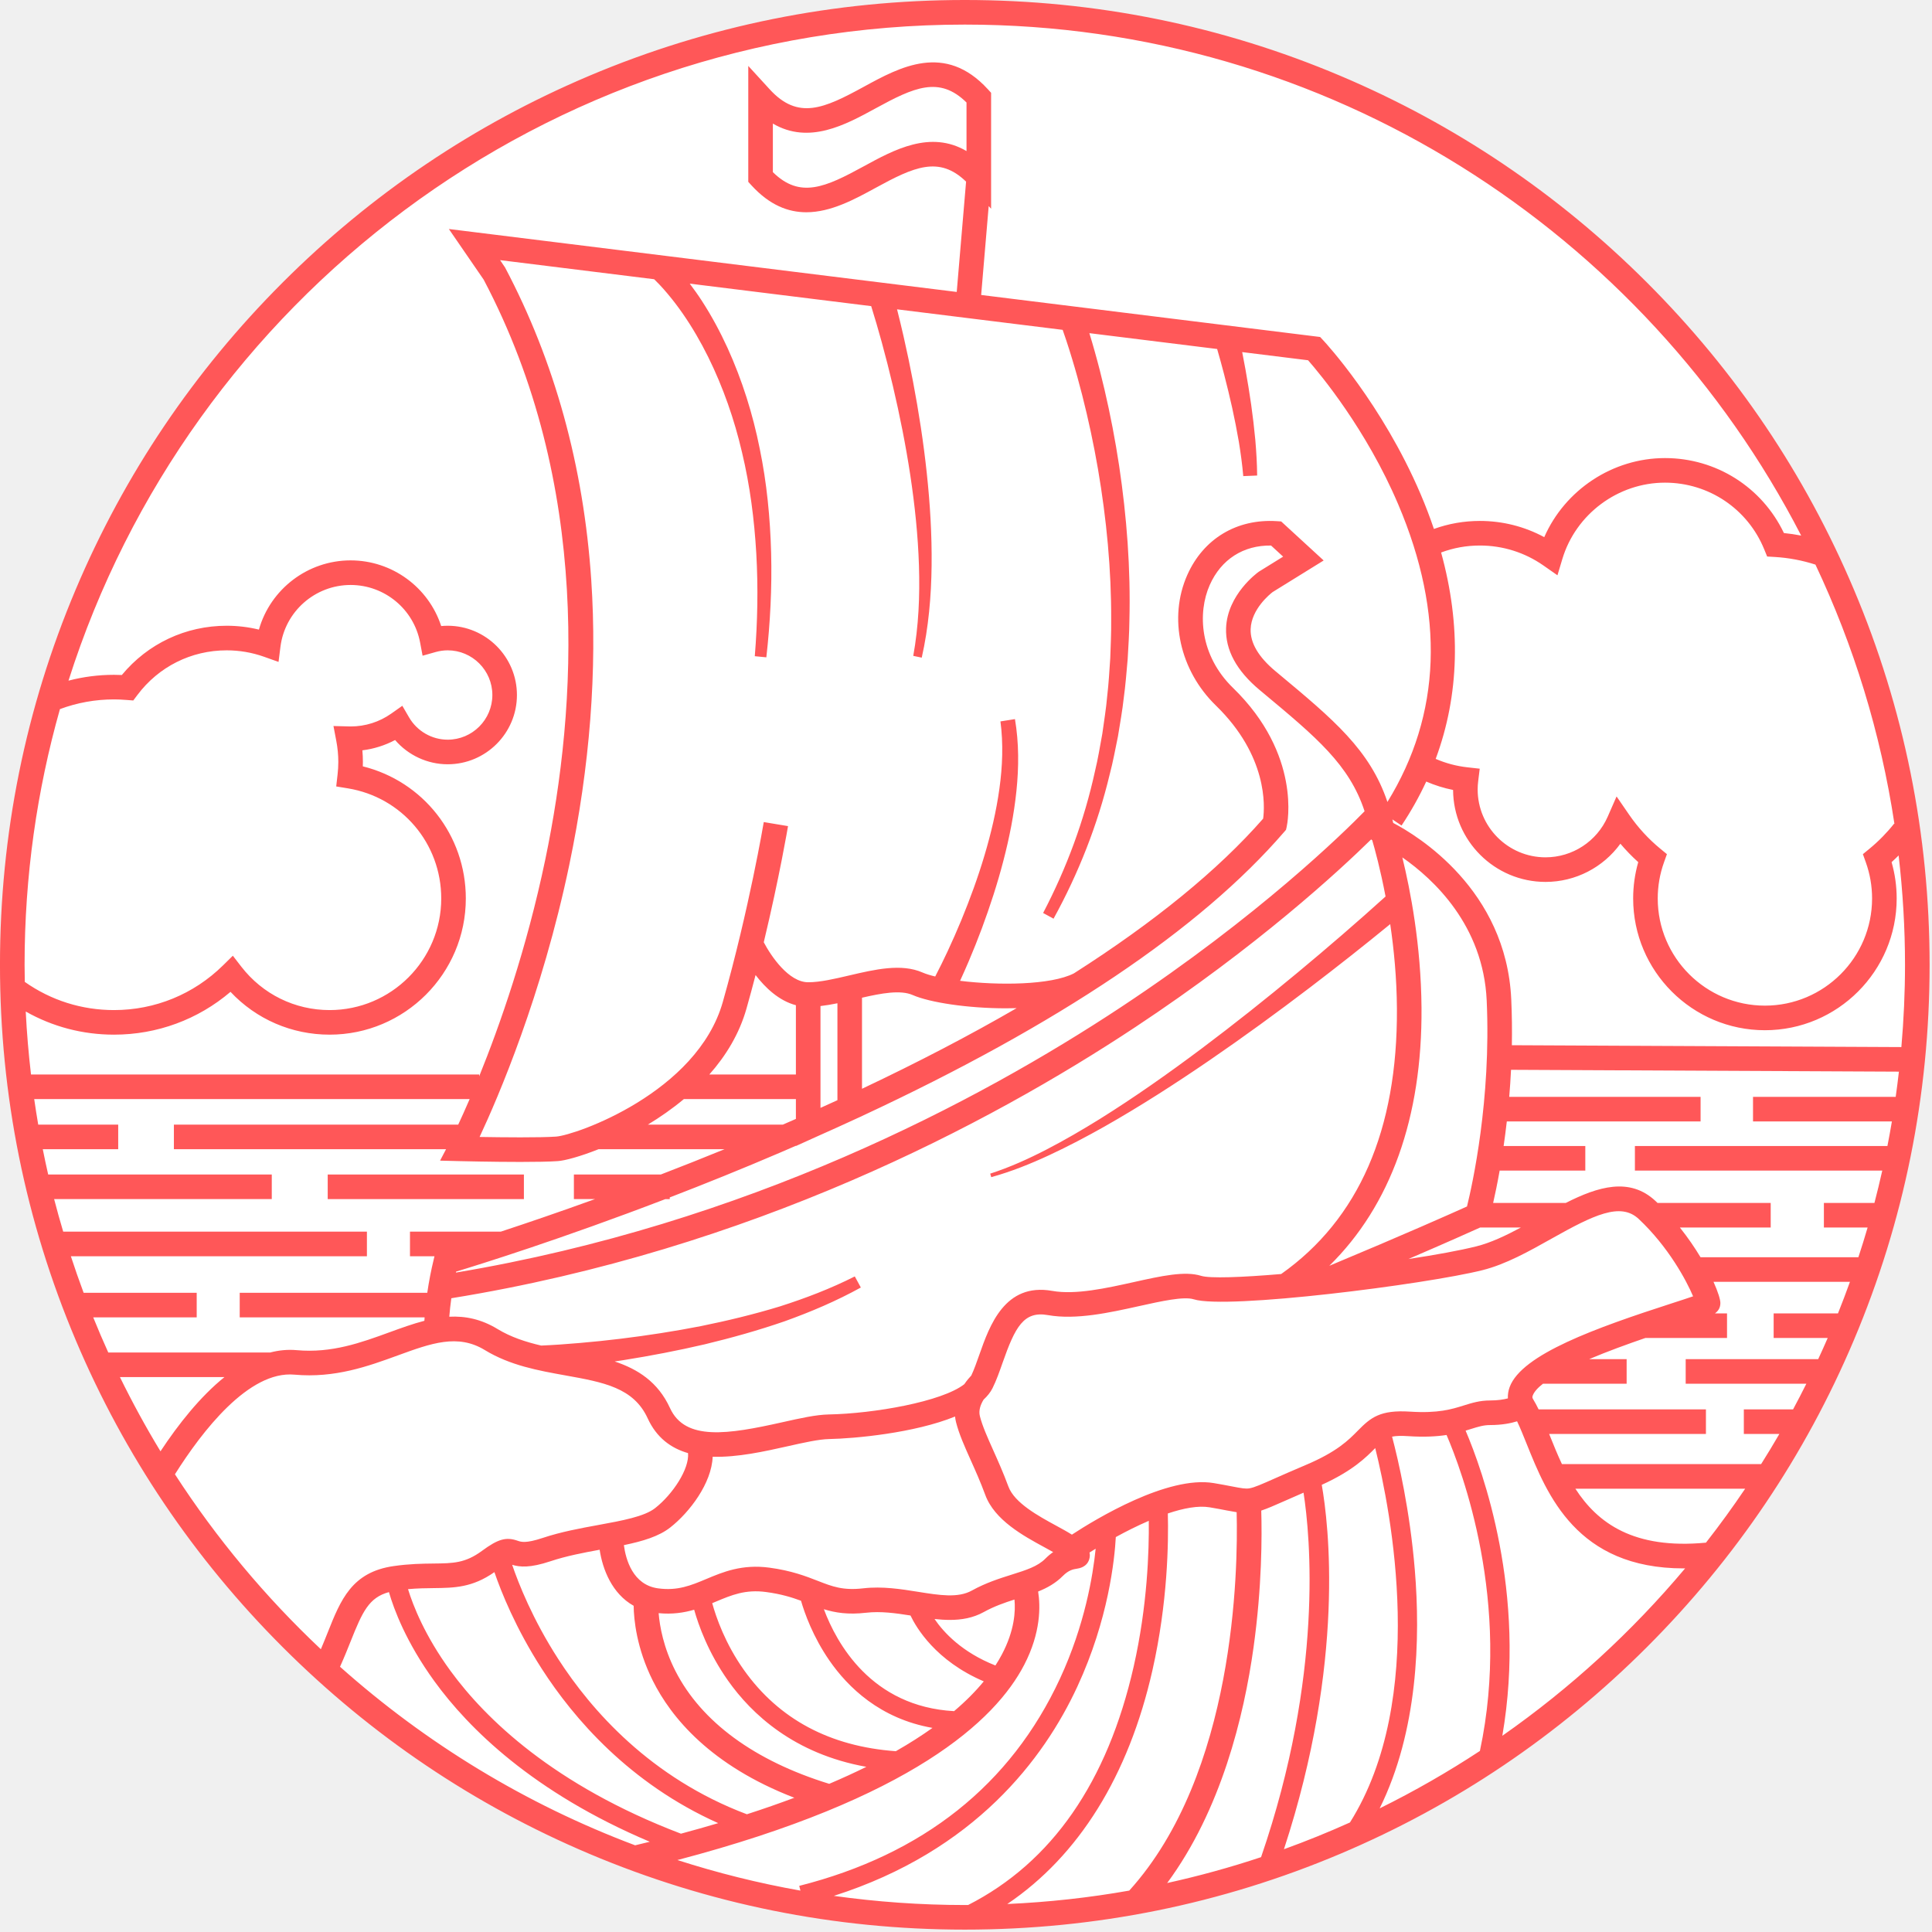
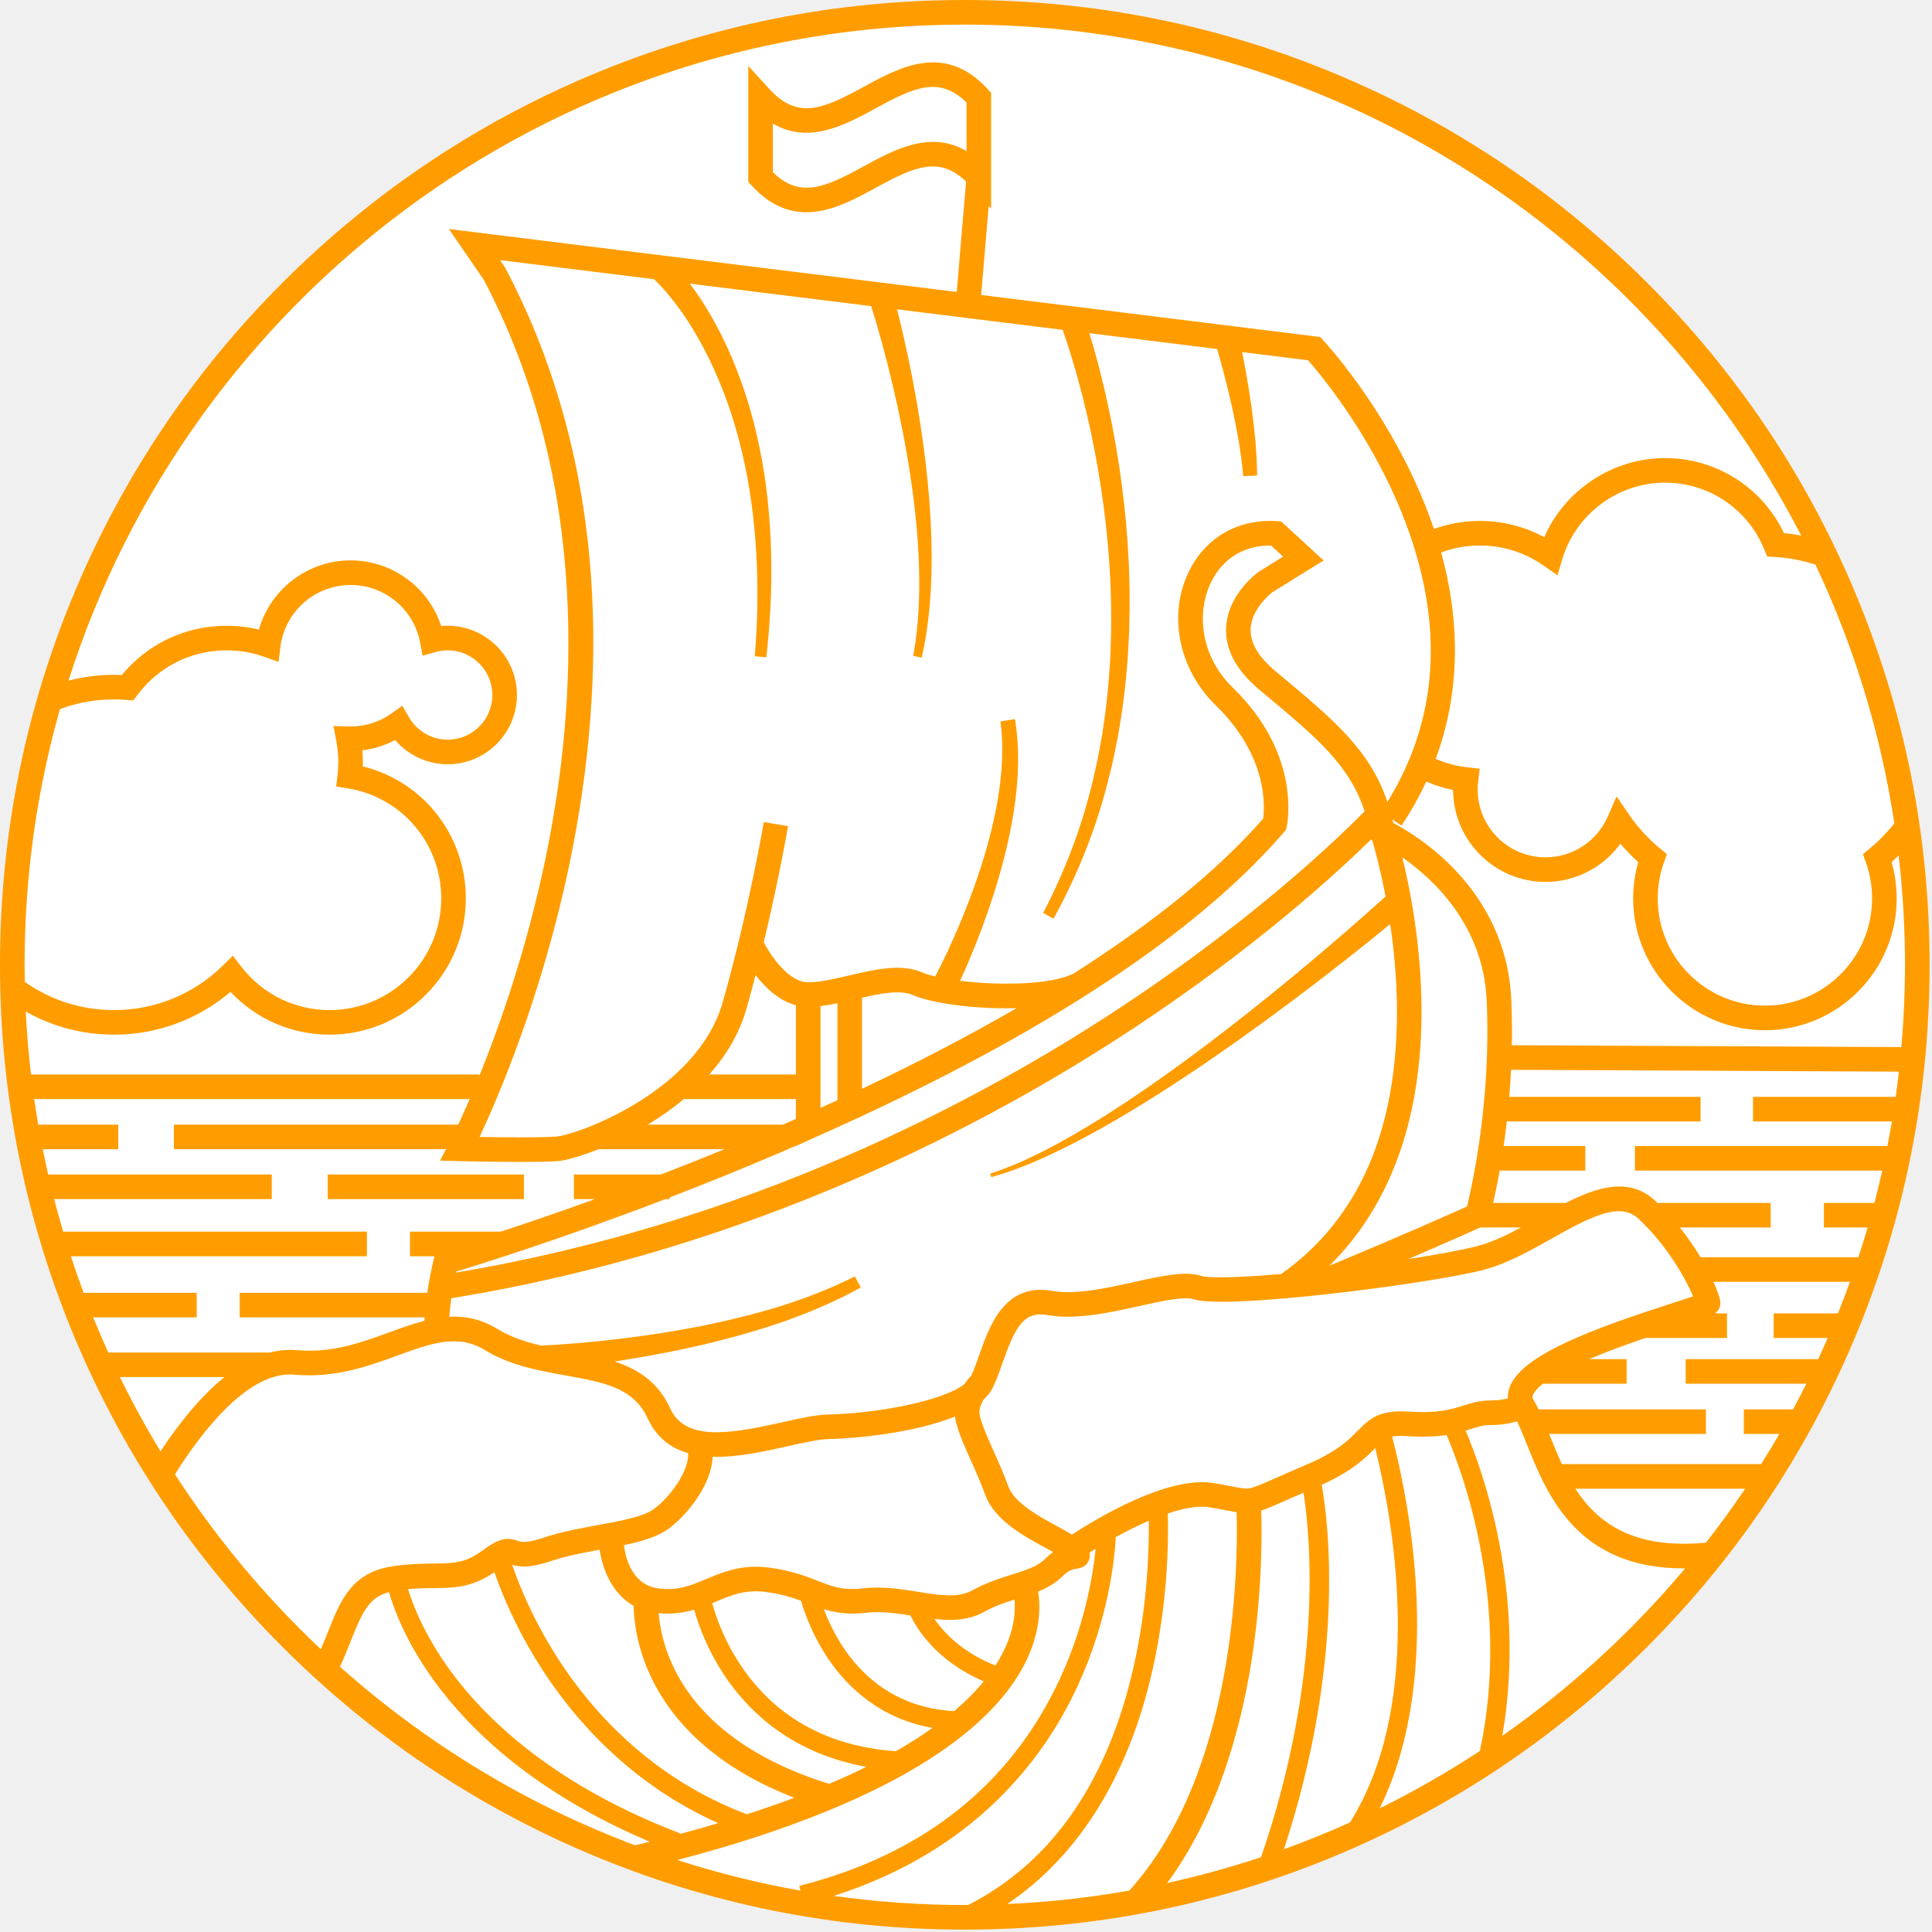
<svg xmlns="http://www.w3.org/2000/svg" clip-rule="evenodd" fill-rule="evenodd" stroke-linejoin="round" stroke-miterlimit="2" viewBox="0 0 509 509">
  <circle cx="253.94" cy="253.934" fill="#fff" r="251" />
-   <g fill="#ff5758" fill-rule="nonzero">
+   <g fill="#ff9d00" fill-rule="nonzero">
    <path d="m395.799 457.304c6.505-37.697-5.221-69.964-9.672-80.393.494-.148.972-.296 1.43-.439 1.91-.599 3.291-1.029 5.03-1.029 3.05 0 5.403-.462 7.104-.988.83 1.744 1.65 3.783 2.552 6.029 5.326 13.254 13.145 32.725 41.321 32.723.128 0 .263-.006.393-.006-14.036 16.721-30.232 31.563-48.158 44.102m-57.534 29.89c16.233-49.531 11.753-85.873 9.961-96.004 8.189-3.716 11.711-7.268 14.086-9.682 4.149 16.654 13.862 65.979-6.654 98.635-5.686 2.562-11.49 4.913-17.393 7.051m-248.684-48.075c1.087-2.408 1.999-4.682 2.809-6.715 3.106-7.803 4.805-11.515 10.079-12.952 1.292 4.486 4.514 13.197 11.974 23.479 8.965 12.355 25.945 29.264 56.74 42.293-1.27.314-2.554.626-3.854.936-28.845-10.834-55.143-26.901-77.748-47.042m-43.492-50.708c7.136-11.316 19.449-27.353 31.492-26.247 10.668.968 19.457-2.234 27.213-5.063 8.829-3.218 15.802-5.759 22.932-1.418 6.689 4.072 14.09 5.399 21.243 6.683 10.038 1.802 17.966 3.226 21.67 11.31 2.349 5.121 6.146 7.867 10.634 9.163.358 4.145-3.961 10.783-8.677 14.489-2.837 2.228-8.688 3.299-14.886 4.431-4.862.889-9.888 1.81-14.742 3.426-4.449 1.482-5.688 1.051-6.594.737-3.042-1.061-5.15-.462-9.394 2.663-4.409 3.248-7.566 3.285-12.8 3.341-2.934.034-6.259.071-10.47.672-11.035 1.578-13.957 8.916-17.341 17.412-.579 1.456-1.179 2.949-1.837 4.494-14.585-13.734-27.513-29.206-38.444-46.091m-30.297-201.589c4.548-1.693 9.334-2.558 14.252-2.558.996 0 2.07.045 3.289.144l1.78.14 1.071-1.426c5.615-7.491 14.194-11.786 23.543-11.786 3.376 0 6.691.573 9.862 1.699l3.793 1.351.506-3.995c1.173-9.279 9.119-16.275 18.483-16.275 8.951 0 16.652 6.375 18.309 15.158l.656 3.479 3.406-.962c1.069-.302 2.147-.456 3.204-.456 6.49 0 11.77 5.281 11.77 11.77 0 6.49-5.281 11.77-11.77 11.77-4.168 0-8.066-2.25-10.172-5.873l-1.778-3.058-2.89 2.041c-3.157 2.228-6.869 3.406-10.735 3.406-.095 0-.188-.004-.279-.006l-4.236-.109.749 3.945c.35 1.833.527 3.692.527 5.52 0 1.098-.067 2.207-.202 3.386l-.352 3.066 3.046.5c14.269 2.331 24.625 14.534 24.625 29.013 0 16.213-13.193 29.406-29.406 29.406-9.163 0-17.644-4.17-23.266-11.434l-2.232-2.886-2.6 2.56c-7.709 7.582-17.9 11.76-28.703 11.76-8.519 0-16.606-2.562-23.509-7.424-.028-1.499-.055-2.999-.055-4.502 0-23.341 3.248-45.937 9.313-67.364m238.393-180.344c95.875 0 179.196 54.752 220.353 134.628-1.503-.294-3.023-.518-4.552-.672-5.751-12.063-17.835-19.75-31.326-19.75-13.811 0-26.358 8.386-31.814 20.832-5.192-2.805-10.98-4.271-16.956-4.271-4.186 0-8.246.713-12.114 2.11-1.029-3.046-2.195-6.11-3.511-9.19-10.152-23.766-25.036-39.855-25.666-40.526l-.802-.859-89.301-11.067 1.985-23.416.634.695v-30.544l-.848-.929c-11.298-12.349-23.159-5.865-32.691-.656-10.502 5.739-17.318 8.841-24.805.656l-5.63-6.152v30.544l.849.929c4.789 5.231 9.676 7.082 14.445 7.082 6.486 0 12.754-3.426 18.246-6.426 10.05-5.492 16.725-8.562 23.843-1.644l-2.464 29.062-133.802-16.581 9.172 13.343c28.478 53.982 24.56 112.825 16.247 152.7-4.959 23.79-12.027 43.853-17.434 57.192v-.484h-118.073c-.638-5.48-1.112-11.008-1.387-16.589 7.059 3.997 14.983 6.093 23.258 6.093 11.351 0 22.122-3.981 30.688-11.278 6.766 7.207 16.107 11.278 26.113 11.278 19.787 0 35.884-16.095 35.884-35.882 0-16.668-11.247-30.86-27.14-34.807.014-.389.022-.776.022-1.158 0-1.015-.045-2.039-.134-3.062 3.023-.371 5.933-1.29 8.621-2.714 3.435 4.002 8.497 6.389 13.849 6.389 10.059 0 18.248-8.187 18.248-18.248s-8.189-18.248-18.248-18.248c-.567 0-1.136.028-1.705.083-3.323-10.194-12.9-17.304-23.871-17.304-11.34 0-21.136 7.616-24.153 18.236-2.774-.674-5.615-1.015-8.491-1.015-10.81 0-20.781 4.708-27.626 12.979-.717-.036-1.399-.051-2.057-.051-4.089 0-8.1.52-11.994 1.537 31.81-100.107 125.633-172.845 236.135-172.845m244.926 210.583-.085-.067c-1.912 2.414-4.089 4.633-6.468 6.592l-1.76 1.448.77 2.145c1.094 3.058 1.65 6.262 1.65 9.528 0 15.569-12.665 28.235-28.235 28.235-15.567 0-28.235-12.665-28.235-28.235 0-3.264.557-6.47 1.652-9.528l.768-2.145-1.76-1.448c-3.131-2.58-5.895-5.595-8.208-8.961l-3.297-4.795-2.337 5.332c-2.855 6.505-9.283 10.707-16.379 10.707-9.862 0-17.881-8.021-17.881-17.881 0-.719.045-1.446.142-2.217l.401-3.254-3.256-.364c-2.9-.324-5.696-1.069-8.345-2.219 6.235-16.802 6.725-35.181 1.428-54.377 3.252-1.213 6.675-1.835 10.212-1.835 6.031 0 11.832 1.823 16.768 5.275l3.671 2.568 1.288-4.291c3.552-11.843 14.672-20.115 27.043-20.115 11.523 0 21.788 6.897 26.146 17.571l.77 1.889 2.035.121c3.645.217 7.234.897 10.69 2.011 10.059 21.294 17.177 44.236 20.81 68.308m-195.476 222.942c4.028-17.845 4.247-33.695 4.046-41.267 4.117-1.387 8.005-2.124 11.008-1.622 1.847.31 3.331.597 4.524.828.982.192 1.833.346 2.598.462.391 15.382-.417 68.885-28.292 99.688-10.5 1.861-21.227 3.048-32.134 3.536 18.837-12.724 31.964-33.786 38.251-61.625m-33.778-1.414c4.382-8.471 4.273-15.429 3.653-19.285 2.394-.966 4.613-2.191 6.513-4.111 1.557-1.571 2.813-1.766 3.645-1.895.666-.105 2.693-.419 3.311-2.517.194-.658.2-1.229.063-1.75.512-.324 1.055-.662 1.624-1.008-.705 7.029-2.853 20.091-9.398 34.216-12.966 27.97-36.077 46.342-68.698 54.61l.318 1.249c-11.075-1.96-21.895-4.668-32.415-8.054 61.6-16.174 83.757-36.71 91.383-51.455m-139.594-24.396c1.774 5.178 5.581 14.734 12.464 25.443 8.442 13.128 23.134 30.226 46.498 40.688-3.143.936-6.419 1.861-9.818 2.776-33.557-12.798-51.508-30.305-60.685-42.854-6.808-9.311-9.911-17.308-11.217-21.571 2.535-.225 4.741-.251 6.748-.273 5.449-.061 10.182-.126 16.01-4.21m27.725-5.901c.774 5.148 3.246 11.571 8.957 14.765.055 3.667.774 11.188 5.053 19.75 4.805 9.617 15.143 22.292 37.279 30.828-3.904 1.464-8.062 2.916-12.497 4.35-25.394-9.572-41.024-27.448-49.715-40.925-6.756-10.472-10.474-19.951-12.124-24.797 2.027.608 4.674.869 10.079-.932 4.137-1.381 8.605-2.236 12.967-3.038m93.382 42.526c-21.832-1.205-30.969-17.928-34.307-26.858 2.993.929 6.355 1.482 11.144.929 3.825-.443 7.797.115 11.677.729 1.525 3.21 6.669 11.956 19.307 17.351-2.07 2.519-4.639 5.15-7.821 7.849m-15.354 10.553c-17.339-1.251-30.799-8.424-39.999-21.377-4.969-6.991-7.361-13.953-8.37-17.626.324-.134.644-.267.96-.401 4.17-1.75 7.776-3.264 13.228-2.535 3.943.525 6.729 1.387 9.206 2.302.932 3.222 3.125 9.447 7.481 15.745 4.893 7.074 13.392 15.338 27.154 17.752-2.845 2.027-6.047 4.08-9.66 6.14m-17.543 8.594c-19.674-6.063-33.675-16.324-40.513-29.718-3.155-6.183-4.143-11.772-4.429-15.247 3.605.352 6.65-.117 9.358-.905 1.158 4.127 3.72 11.3 8.892 18.637 6.239 8.85 17.434 19.347 36.473 22.756-3.025 1.494-6.28 2.989-9.781 4.477m45.461-34.029c-.492.925-1.047 1.877-1.677 2.849-8.799-3.471-13.619-8.694-16.041-12.248 1.349.148 2.695.245 4.026.245 3.104 0 6.124-.514 8.926-2.062 2.746-1.519 5.462-2.462 8.108-3.307.302 3.025.036 8.157-3.341 14.524m-56.433-54.904c4.241-.954 8.25-1.853 10.962-1.902 6.646-.128 22.454-1.561 33.158-5.935.049.486.132.98.259 1.484.802 3.159 2.221 6.326 3.862 9.99 1.215 2.708 2.59 5.776 3.85 9.198 2.442 6.626 10.03 10.757 15.571 13.77.804.439 1.59.867 2.307 1.272-.666.458-1.355 1.023-2.053 1.727-2.041 2.062-5.042 3.007-8.843 4.204-3.185 1.004-6.796 2.138-10.543 4.212-3.635 2.009-8.503 1.231-14.137.328-4.405-.705-9.4-1.505-14.429-.925-5.377.62-8.157-.464-12.005-1.964-3.088-1.205-6.93-2.701-12.768-3.481-7.201-.954-12.189 1.136-16.593 2.985-4.066 1.705-7.582 3.177-12.738 2.467-6.642-.917-8.481-7.592-8.989-11.383 4.959-1.031 9.2-2.282 12.227-4.66 5.127-4.028 10.901-11.668 11.168-18.629 6.519.202 13.657-1.397 19.734-2.758m-27.322-91.47h29.513v5.227c-1.14.502-2.292 1.004-3.443 1.503h-35.56c3.202-1.938 6.43-4.178 9.491-6.731m40.453.296-4.463 2.023v-26.826c1.464-.168 2.957-.427 4.463-.735zm44.383-24.208c.946 0 1.891-.016 2.831-.045-12.385 7.175-25.994 14.273-40.738 21.243v-23.993c5.097-1.168 10.135-2.112 13.359-.701 4.546 1.987 14.595 3.497 24.548 3.497m-68.348.089c.848-2.991 1.646-5.954 2.4-8.854 2.531 3.305 6.13 6.766 10.624 7.946v18.254h-22.806c4.364-4.931 7.9-10.698 9.781-17.345m-76.493 69.278c6.205-1.883 27.644-8.56 55.128-19.104h1.158v-.444c9.169-3.53 18.985-7.483 29.122-11.828 1.383-.593 2.746-1.187 4.111-1.782v.069l4.937-2.236c3.817-1.693 7.562-3.39 11.235-5.091l1.245-.567v-.01c51.755-24.108 89.105-49.217 111.178-74.794l.531-.616.178-.798c.17-.765 3.965-18.983-14.141-36.585-8.769-8.526-9.396-19.765-6.128-27.122 2.995-6.741 8.862-10.488 16.148-10.383l3.183 2.924-6.292 3.898-.178.119c-.336.239-8.232 5.978-8.562 14.807-.213 5.757 2.764 11.247 8.845 16.316l.79.66c14.194 11.824 22.841 19.032 26.856 31.281-5.395 5.518-27.824 27.571-64.15 51.585-37.763 24.967-98.562 57.105-175.245 69.954.02-.083.036-.166.053-.251m266.322-17.164c-4.026 1.816-16.61 7.424-36.275 15.629 16.148-15.852 24.501-39.062 24.293-67.967-.121-16.565-2.963-31.115-5.053-39.626 8.226 5.725 21.324 17.887 22.225 37.695 1.189 26.148-3.769 48.498-5.19 54.268m3.453 5.549h10.737c-3.959 2.124-7.928 4.008-11.697 4.951-4.425 1.106-10.785 2.262-17.932 3.345 10.439-4.488 16.921-7.402 18.892-8.295m-135.309-283.604c-9.52-5.575-19.106-.338-27.063 4.01-10.103 5.522-16.794 8.604-23.955 1.539v-12.79c9.522 5.575 19.106.336 27.063-4.012 10.101-5.522 16.794-8.602 23.955-1.539zm-98.872 112.891c-2.015-29.886-9.653-57.546-22.695-82.208l-1.314-1.95 40.574 5.03.365.352c.373.364.745.741 1.11 1.13.729.776 1.45 1.578 2.141 2.416 1.389 1.663 2.72 3.398 3.965 5.206 2.501 3.603 4.712 7.44 6.681 11.403 3.918 7.946 6.881 16.417 8.904 25.129 2.088 8.704 3.234 17.648 3.757 26.632.512 8.991.34 18.039-.397 27.051l3.044.296c1.031-9.109 1.499-18.301 1.262-27.506-.247-9.198-1.134-18.422-3.009-27.496-1.814-9.082-4.613-18.013-8.483-26.526-1.952-4.249-4.168-8.396-6.735-12.355-1.006-1.559-2.092-3.076-3.218-4.569l47.806 5.925c.97 3.092 1.887 6.266 2.756 9.417 1.057 3.85 2.041 7.722 2.959 11.61 1.825 7.778 3.392 15.623 4.587 23.521 1.191 7.894 2.029 15.848 2.284 23.815.257 7.965-.091 15.958-1.501 23.78l2.234.468c1.8-7.977 2.507-16.144 2.6-24.279.091-8.139-.409-16.269-1.274-24.347-.863-8.078-2.106-16.109-3.619-24.088-.763-3.989-1.59-7.965-2.495-11.928-.547-2.386-1.114-4.751-1.717-7.124l43.63 5.405c.326.921.648 1.861.956 2.789.52 1.571 1.023 3.153 1.499 4.743.97 3.179 1.855 6.389 2.681 9.615 1.646 6.454 3.042 12.979 4.174 19.552 2.246 13.143 3.532 26.476 3.471 39.811.036 3.337-.13 6.665-.241 9.996-.231 3.325-.407 6.656-.802 9.965-.284 3.323-.832 6.61-1.284 9.911-.616 3.273-1.122 6.573-1.918 9.807-2.833 13.027-7.497 25.627-13.683 37.443l2.746 1.503c6.575-11.946 11.622-24.762 14.799-38.039.883-3.301 1.474-6.662 2.173-10.002.533-3.368 1.162-6.729 1.527-10.121.47-3.382.723-6.782 1.027-10.182.188-3.404.427-6.81.46-10.22.342-13.643-.689-27.29-2.708-40.773-1.017-6.743-2.307-13.446-3.858-20.093-.774-3.325-1.616-6.634-2.546-9.929-.452-1.638-.934-3.273-1.44-4.905l33.669 4.174c.636 2.193 1.247 4.429 1.825 6.65.768 2.949 1.482 5.913 2.145 8.888.65 2.975 1.241 5.958 1.754 8.953.488 2.995.895 5.996 1.156 8.999l3.659-.152c-.032-3.151-.217-6.282-.486-9.402-.29-3.111-.66-6.211-1.092-9.299-.444-3.086-.944-6.16-1.495-9.226-.281-1.539-.567-3.064-.869-4.595l17.359 2.151c3.149 3.595 15.334 18.189 23.748 37.966 12.327 28.973 11.363 55.333-2.843 78.404-4.599-13.704-14.179-21.692-28.726-33.811l-.792-.66c-4.447-3.706-6.638-7.428-6.519-11.065.178-5.306 5.18-9.293 5.794-9.763l13.444-8.323-11.193-10.281-1.14-.075c-10.532-.684-19.349 4.615-23.596 14.175-5.024 11.308-1.997 25.131 7.535 34.396 13.659 13.28 12.89 26.545 12.452 29.799-11.841 13.536-28.651 27.241-49.847 40.759-6.079 3.119-19.931 3.216-30.001 1.968.792-1.717 1.545-3.428 2.288-5.166 1.219-2.863 2.369-5.753 3.457-8.665 2.161-5.83 4.097-11.751 5.662-17.788 1.573-6.029 2.799-12.177 3.441-18.424.646-6.239.676-12.612-.389-18.906l-3.823.608c.774 5.842.549 11.839-.279 17.76-.822 5.927-2.211 11.798-3.935 17.571-1.717 5.778-3.799 11.458-6.099 17.045-1.158 2.791-2.375 5.561-3.655 8.295-1.031 2.195-2.11 4.411-3.218 6.533-1.343-.324-2.479-.676-3.333-1.047-5.587-2.444-12.549-.816-19.281.761-3.965.927-7.709 1.804-10.85 1.804-5.129 0-9.795-6.891-11.705-10.536 4.141-17.229 6.361-30.427 6.391-30.601l-6.389-1.065c-.04.227-3.838 22.816-10.794 47.395-6.764 23.898-38.782 35.1-43.912 35.467-4.293.306-14.125.198-20.164.095 4.856-10.362 16.419-37.188 23.626-71.657 5.447-26.054 7.392-51.352 5.784-75.191m-96.622 210.111c-6.361 5.123-12.102 12.353-16.859 19.556-3.848-6.338-7.408-12.865-10.688-19.556zm12.053-6.478h-42.668c-1.385-3.048-2.697-6.136-3.961-9.248h27.259v-6.478h-29.787c-1.187-3.179-2.305-6.391-3.366-9.627h77.997v-6.48h-80.014c-.844-2.841-1.652-5.696-2.392-8.578h57.34v-6.48h-58.909c-.506-2.209-.976-4.431-1.422-6.664h19.872v-6.478h-21.071c-.383-2.234-.737-4.479-1.059-6.731h114.722c-1.156 2.681-2.177 4.941-3.011 6.731h-74.909v6.478h71.702l-1.578 3.011 5.206.13c.51.012 8.594.211 15.984.211 3.868 0 7.551-.055 9.852-.219 1.812-.128 5.767-1.158 10.713-3.133h33.191c-5.775 2.365-11.393 4.589-16.784 6.664h-22.904v6.48h5.557c-9.735 3.524-18.207 6.403-24.829 8.578h-23.912v6.48h6.456l-.174.717c-.727 2.991-1.298 5.968-1.727 8.91h-49.412v6.478h48.713c-.02.298-.043.601-.063.899-3.05.788-6.114 1.902-9.236 3.04-7.464 2.72-15.18 5.535-24.406 4.696-2.359-.213-4.684.02-6.97.612m154.012-20.04c-6.332 3.202-12.993 5.753-19.781 7.916-6.826 2.08-13.777 3.757-20.785 5.18-7.019 1.371-14.098 2.464-21.2 3.331-3.55.433-7.112.804-10.674 1.106-3.394.3-6.841.539-10.188.686-4.05-.946-7.987-2.222-11.488-4.354-4.34-2.643-8.544-3.459-12.721-3.248.126-1.606.31-3.232.537-4.868 78.965-12.788 141.51-45.825 180.205-71.432 32.13-21.263 53.581-41.054 62.178-49.495l.032.16.198.087c.693 2.345 2.151 7.651 3.518 14.836-7.527 6.808-15.277 13.483-23.112 19.998-8.323 6.914-16.798 13.653-25.453 20.145-8.661 6.482-17.509 12.723-26.678 18.452-4.591 2.849-9.263 5.573-14.058 8.056-4.793 2.477-9.726 4.71-14.856 6.367l.273.925c5.275-1.46 10.362-3.509 15.309-5.81 4.951-2.302 9.777-4.85 14.528-7.525 9.487-5.383 18.659-11.288 27.648-17.44 8.987-6.162 17.796-12.576 26.462-19.177 7.15-5.453 14.194-11 21.164-16.713.978 6.622 1.719 14.226 1.766 22.257.194 31.986-10.067 55.499-30.493 69.928-10.476.889-18.829 1.189-21.091.48-4.279-1.345-10.504.04-17.719 1.642-7.209 1.6-15.38 3.418-21.506 2.323-12.505-2.228-16.529 9.198-19.187 16.763-.713 2.029-1.393 3.951-2.136 5.532-.45.472-1.144 1.256-1.841 2.284-5.875 4.617-23.876 7.75-35.726 7.975-3.366.067-7.487.99-12.256 2.059-14.303 3.208-25.564 4.972-29.552-3.734-3.161-6.893-8.501-10.267-14.587-12.286.763-.117 1.525-.223 2.286-.344 7.197-1.144 14.356-2.517 21.456-4.174 7.088-1.709 14.123-3.678 21.034-6.065 6.883-2.471 13.643-5.342 20.083-8.9l-1.592-2.922zm28.975 165.61c-11.705 0-23.221-.836-34.499-2.412 37.198-11.877 55.379-36.192 64.152-55.124 8.206-17.705 9.82-33.574 10.135-39.406 2.724-1.492 5.697-2.989 8.688-4.277.093 7.906-.367 22.45-3.971 38.349-6.912 30.493-21.581 51.625-43.608 62.858-.3 0-.597.012-.897.012m78.058-12.612c-8.07 2.687-16.326 4.963-24.738 6.816 14.192-19.214 20.22-43.853 22.762-62.125 2.221-15.974 2.221-29.426 2.025-35.996 1.555-.508 3.43-1.326 6.142-2.529 1.399-.618 3.038-1.343 4.998-2.191 1.766 11.385 5.332 48.014-11.189 96.025m57.654-27.98c-8.459 5.561-17.272 10.617-26.407 15.129 10.091-20.407 10.741-44.855 9.263-62.783-1.296-15.751-4.309-28.772-5.994-35.153 1.047-.211 2.383-.249 4.307-.124 4.247.277 7.458.083 10.046-.312 3.977 9.232 17.162 44.072 8.785 83.244m7.841-95.879c-.369 1-.518 2.003-.472 2.993-1.104.29-2.655.549-4.68.549-2.726 0-4.783.642-6.96 1.324-3.153.984-6.727 2.1-14.141 1.618-7.888-.512-10.368 1.571-13.748 5.012-2.434 2.475-5.464 5.559-13.781 9.07-3.453 1.46-6.055 2.612-8.145 3.536-3.445 1.527-5.344 2.369-6.61 2.584-1.025.176-2.023.004-4.759-.527-1.227-.237-2.756-.531-4.682-.853-12.12-2.029-31.03 9.449-37.356 13.586-1.199-.761-2.608-1.531-4.145-2.367-4.639-2.523-10.99-5.978-12.588-10.32-1.337-3.627-2.762-6.804-4.016-9.605-1.519-3.39-2.831-6.32-3.495-8.935-.395-1.563.241-3.149.984-4.348.996-.923 1.8-1.916 2.341-2.997 1.011-2.023 1.818-4.311 2.667-6.735 3.295-9.378 5.539-13.675 11.94-12.533 7.398 1.318 16.243-.646 24.046-2.377 5.778-1.282 11.749-2.608 14.372-1.784 8.704 2.734 61.07-3.929 76.051-7.675 6.176-1.545 12.294-4.98 18.213-8.305 11.089-6.227 18.167-9.684 22.958-5.19 7.817 7.327 12.59 16.245 14.331 20.382-1.517.524-3.627 1.207-5.694 1.875-19.819 6.411-39.432 13.39-42.63 22.023m51.716 41.001c-19.117 1.818-28.576-5.208-34.404-14.21h44.728c-3.275 4.862-6.721 9.599-10.324 14.21m32.073-53.923c-.814 1.871-1.648 3.73-2.505 5.575h-34.91v6.48h31.789c-1.134 2.27-2.298 4.526-3.499 6.756h-12.971v6.476h9.358c-1.551 2.683-3.159 5.328-4.807 7.946h-52.473c-1.207-2.572-2.254-5.172-3.256-7.663-.04-.095-.075-.188-.115-.283h41.307v-6.476h-44.084c-.466-.956-.942-1.861-1.446-2.685-.217-.356-.241-.579-.101-.954.367-.998 1.32-2.045 2.695-3.117h22.045v-6.48h-9.874c4.846-2.055 10.16-3.981 14.811-5.575h21.512v-6.478h-3.177c.851-.624 1.424-1.466 1.424-2.738 0-.895-.61-2.91-1.808-5.575h35.945c-1.004 2.793-2.055 5.565-3.153 8.313h-16.948v6.478h14.24zm16.911-57.052c-.364 2.169-.759 4.328-1.179 6.476h-66.527v6.478h65.169c-.64 2.859-1.326 5.701-2.064 8.521h-13.315v6.48h11.517c-.767 2.627-1.578 5.237-2.43 7.829h-41.585c-1.499-2.493-3.313-5.164-5.439-7.829h23.924v-6.48h-29.815c-.178-.17-.352-.338-.529-.506-6.774-6.349-15.131-3.817-23.645.506h-19.137c.484-2.122 1.094-5.01 1.717-8.521h22.565v-6.478h-21.52c.294-2.033.579-4.194.84-6.476h51.05v-6.478h-50.412c.194-2.292.354-4.668.474-7.122l102.189.486c-.253 2.222-.535 4.433-.846 6.636h-37.591v6.478zm3.455-41.263c0 7.304-.336 14.528-.958 21.674l-102.62-.49c.069-3.892.03-7.93-.16-12.077-1.316-28.975-24.765-43.17-31.101-46.485-.069-.314-.142-.618-.215-.925l2.414 1.608c2.505-3.754 4.666-7.62 6.502-11.581 2.278.982 4.641 1.723 7.074 2.209.071 13.372 10.968 24.228 24.358 24.228 7.904 0 15.198-3.827 19.722-10.063 1.456 1.723 3.029 3.345 4.702 4.854-.889 3.104-1.339 6.314-1.339 9.57 0 19.139 15.571 34.712 34.712 34.712s34.714-15.573 34.714-34.712c0-3.258-.452-6.466-1.341-9.57.632-.571 1.249-1.164 1.853-1.764 1.098 9.455 1.683 19.066 1.683 28.811m-13.499-98.941c-12.802-30.269-31.129-57.451-54.472-80.794-23.345-23.343-50.527-41.672-80.796-54.474-31.34-13.256-64.626-19.977-98.941-19.977-34.313 0-67.601 6.721-98.941 19.977-30.269 12.802-57.453 31.131-80.794 54.474-23.343 23.343-41.67 50.525-54.474 80.794-13.254 31.338-19.977 64.628-19.977 98.941s6.723 67.601 19.977 98.941c12.804 30.269 31.131 57.453 54.474 80.796 23.341 23.341 50.525 41.67 80.794 54.472 31.34 13.256 64.628 19.979 98.941 19.979 34.315 0 67.601-6.723 98.941-19.979 30.269-12.802 57.451-31.131 80.796-54.472 23.343-23.343 41.67-50.527 54.472-80.796 13.256-31.34 19.977-64.628 19.977-98.941s-6.721-67.603-19.977-98.941" />
    <path d="m86.338 309.435h51.688v6.478h-51.688z" />
  </g>
</svg>
